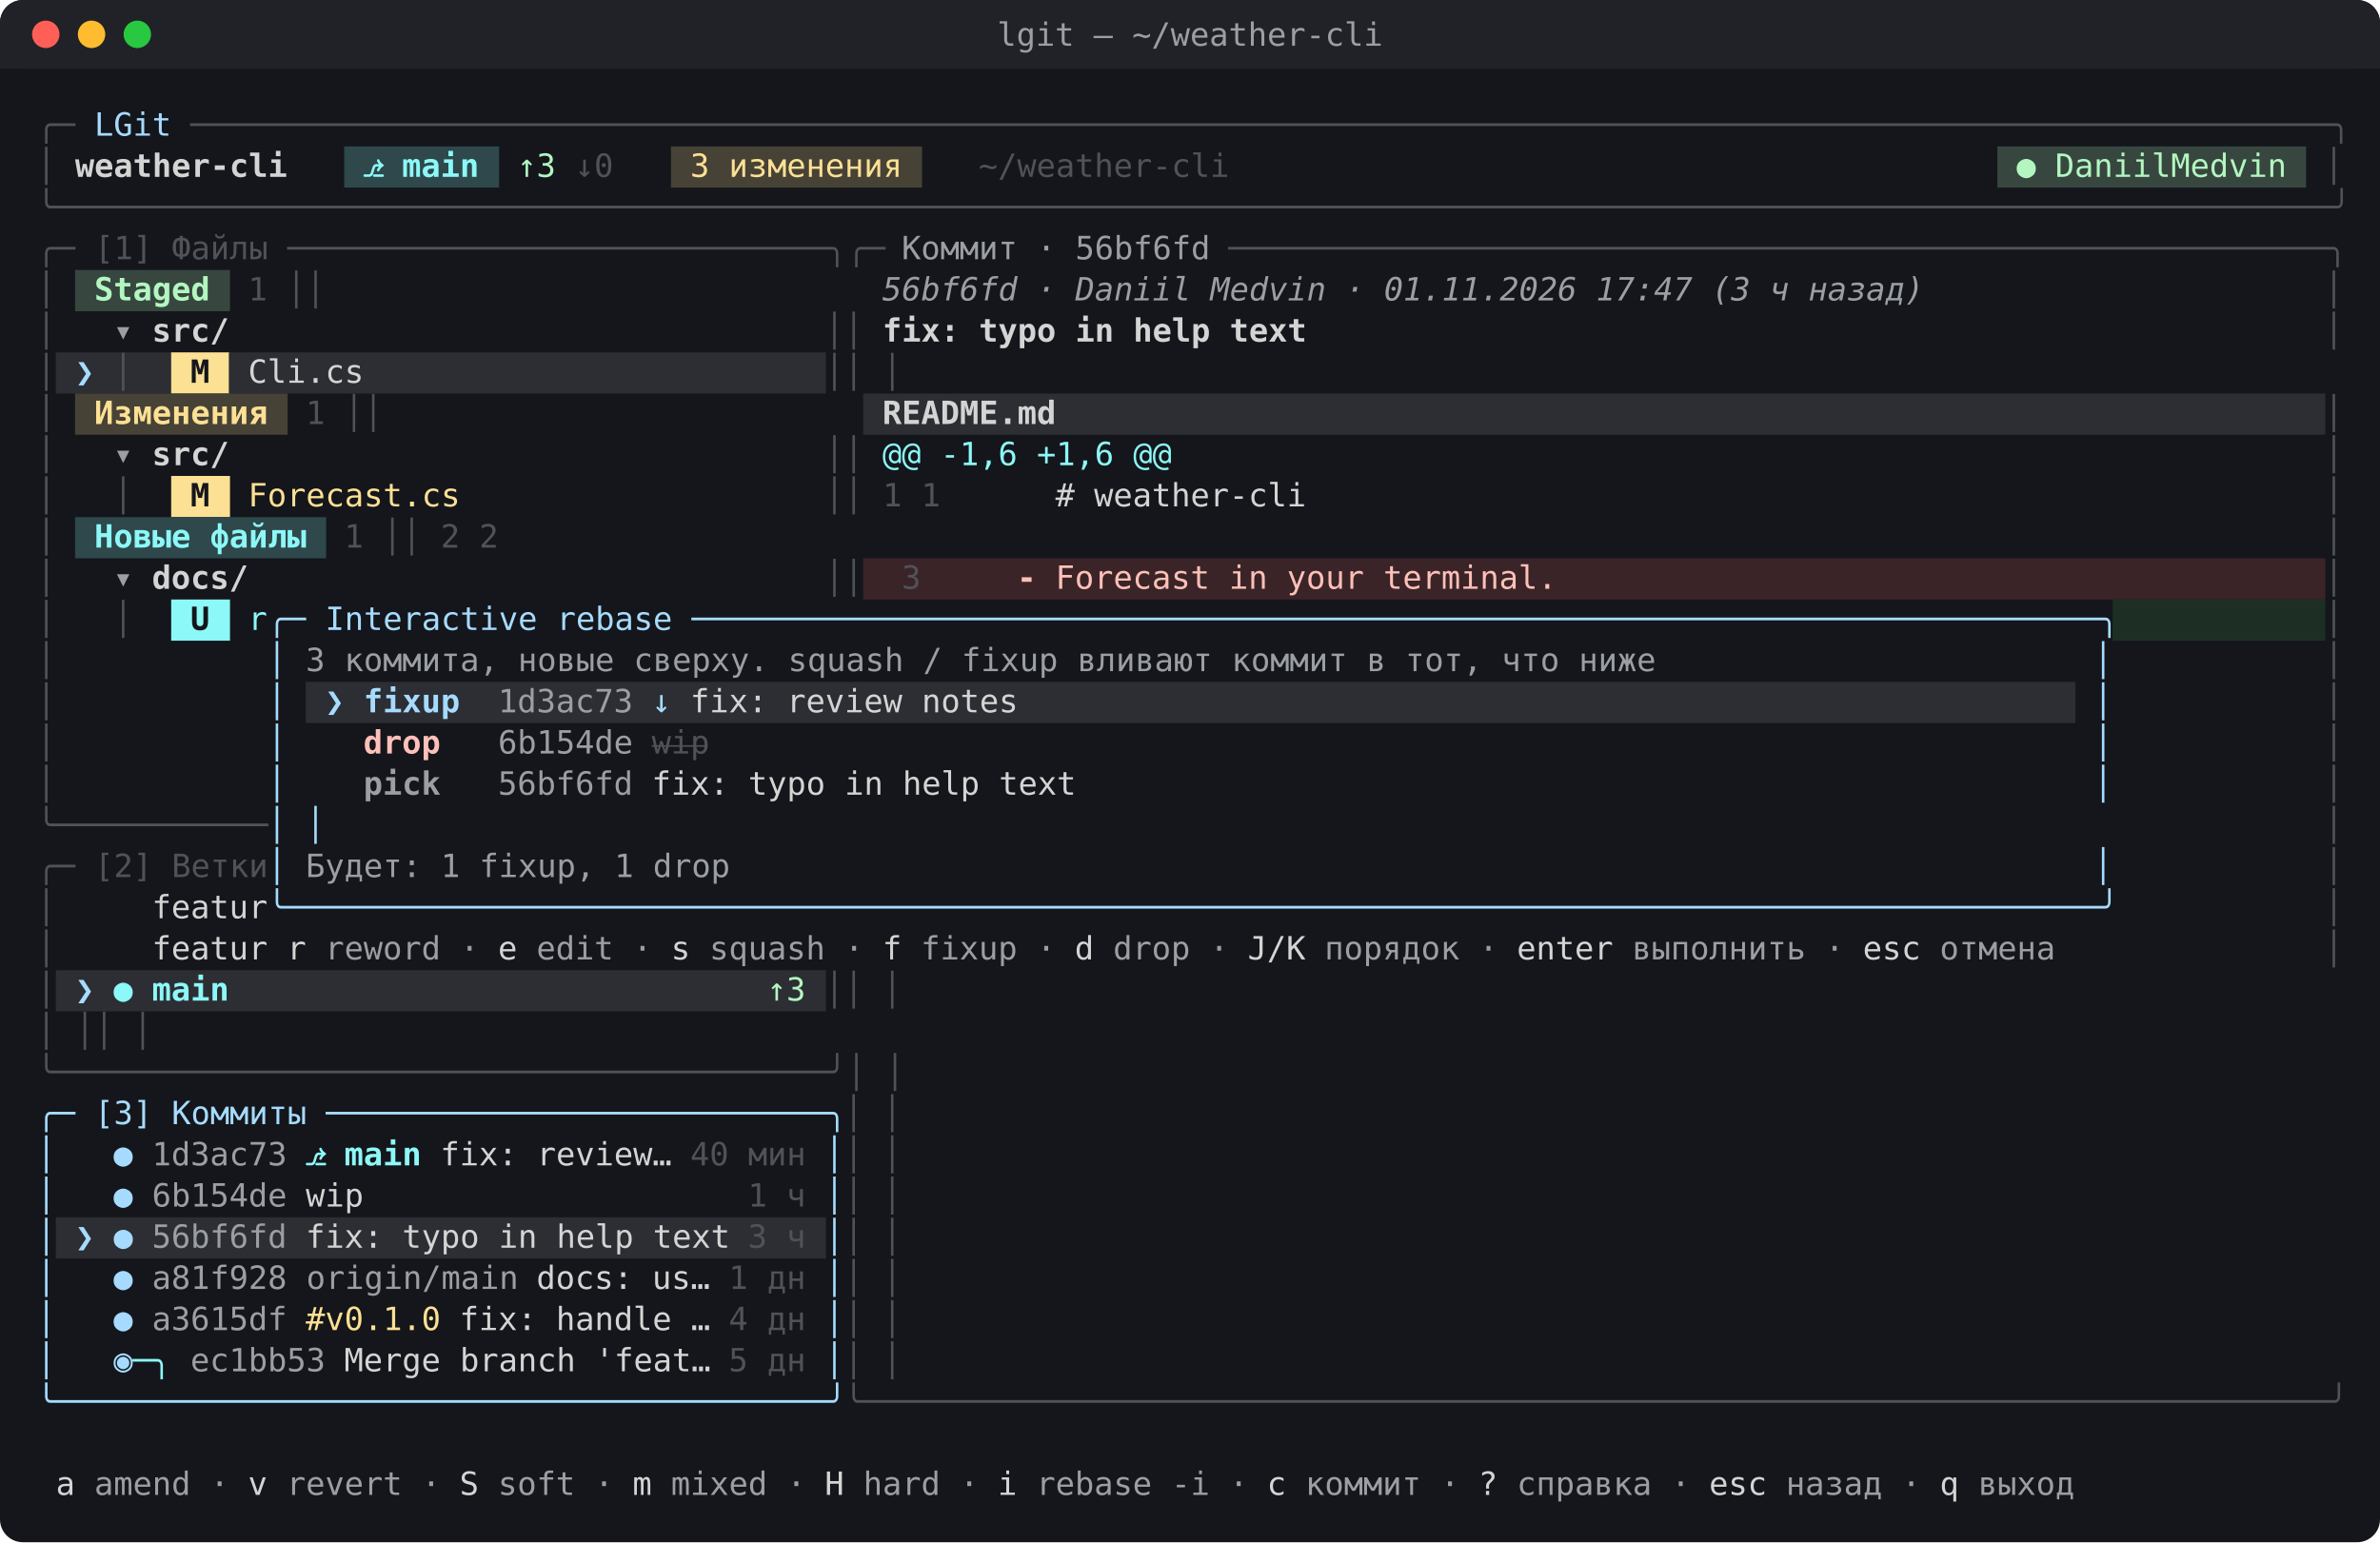
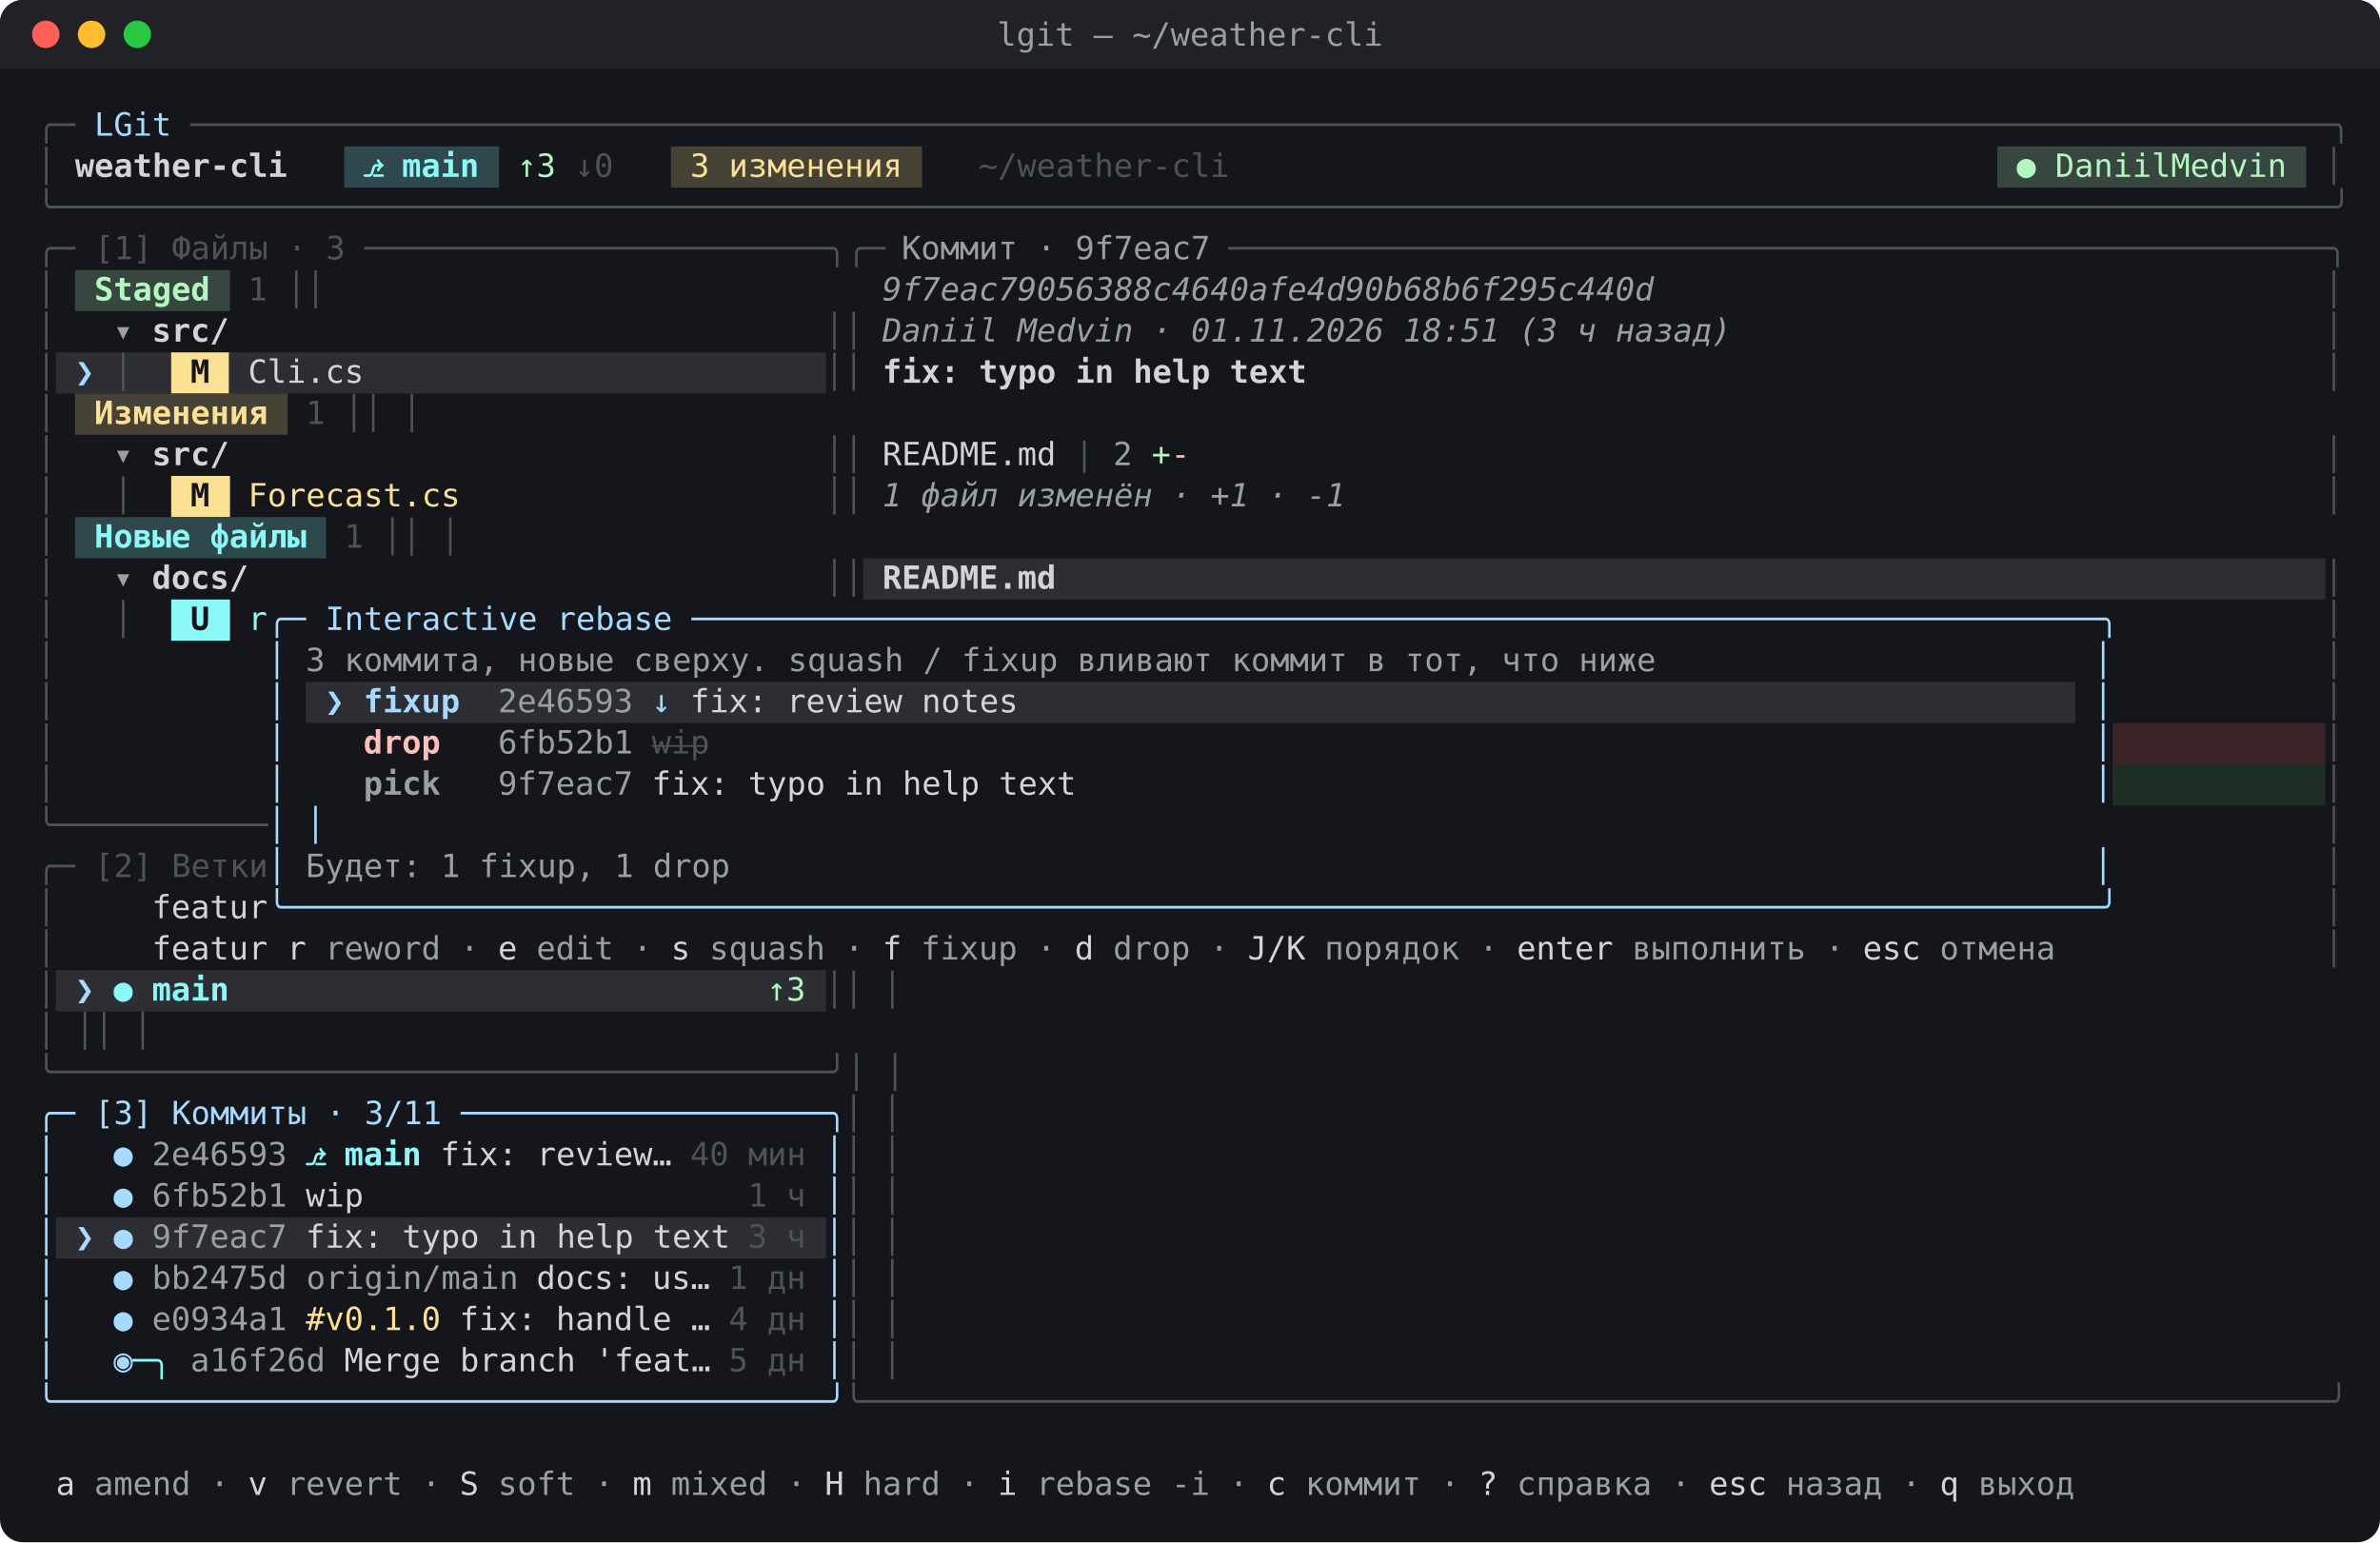
<svg xmlns="http://www.w3.org/2000/svg" width="1040" height="674" viewBox="0 0 1040 674">
  <style>text{font-family:"JetBrains Mono","Cascadia Mono","SF Mono",Menlo,Consolas,"DejaVu Sans Mono",monospace;font-size:14px;white-space:pre}</style>
  <rect width="100%" height="100%" rx="10" fill="#14161B" />
  <rect width="100%" height="30" rx="10" fill="#202227" />
  <rect y="20" width="100%" height="10" fill="#202227" />
  <circle cx="20" cy="15" r="6" fill="#FF5F57" />
  <circle cx="40" cy="15" r="6" fill="#FEBC2E" />
  <circle cx="60" cy="15" r="6" fill="#28C840" />
  <text x="520" y="20" fill="#9B9EA4" text-anchor="middle">lgit — ~/weather-cli</text>
  <text x="16.0" y="59.3" fill="#4F5258" textLength="16.8" lengthAdjust="spacingAndGlyphs">╭─</text>
  <text x="41.2" y="59.3" fill="#A6DBFF" textLength="33.6" lengthAdjust="spacingAndGlyphs">LGit</text>
  <text x="83.2" y="59.3" fill="#4F5258" textLength="940.8" lengthAdjust="spacingAndGlyphs">───────────────────────────────────────────────────────────────────────────────────────────────────────────────╮</text>
  <rect x="150.4" y="64" width="67.7" height="18" fill="#2E484B" />
  <rect x="293.2" y="64" width="109.7" height="18" fill="#474236" />
  <rect x="872.8" y="64" width="134.9" height="18" fill="#37473F" />
  <text x="16.0" y="77.3" fill="#4F5258" textLength="8.4" lengthAdjust="spacingAndGlyphs">│</text>
  <text x="32.8" y="77.3" fill="#D4D4D4" textLength="92.4" lengthAdjust="spacingAndGlyphs" font-weight="bold">weather-cli</text>
  <text x="158.8" y="77.3" fill="#8CF8F7" textLength="50.4" lengthAdjust="spacingAndGlyphs" font-weight="bold">⎇ main</text>
  <text x="226.0" y="77.3" fill="#B3F6C0" textLength="16.8" lengthAdjust="spacingAndGlyphs">↑3</text>
  <text x="251.2" y="77.3" fill="#4F5258" textLength="16.8" lengthAdjust="spacingAndGlyphs">↓0</text>
  <text x="301.6" y="77.3" fill="#FCE094" textLength="92.4" lengthAdjust="spacingAndGlyphs">3 изменения</text>
  <text x="427.6" y="77.3" fill="#4F5258" textLength="109.2" lengthAdjust="spacingAndGlyphs">~/weather-cli</text>
  <text x="881.2" y="77.3" fill="#B3F6C0" textLength="117.6" lengthAdjust="spacingAndGlyphs">● DaniilMedvin</text>
  <text x="1015.6" y="77.3" fill="#4F5258" textLength="8.4" lengthAdjust="spacingAndGlyphs">│</text>
  <text x="16.0" y="95.3" fill="#4F5258" textLength="1008.0" lengthAdjust="spacingAndGlyphs">╰──────────────────────────────────────────────────────────────────────────────────────────────────────────────────────╯</text>
-   <text x="16.0" y="113.3" fill="#4F5258" textLength="369.6" lengthAdjust="spacingAndGlyphs">╭─ [1] Файлы ────────────────────────────╮╭─</text>
-   <text x="394.0" y="113.3" fill="#9B9EA4" textLength="134.4" lengthAdjust="spacingAndGlyphs">Коммит · 56bf6fd</text>
+   <text x="16.0" y="113.3" fill="#4F5258" textLength="369.6" lengthAdjust="spacingAndGlyphs">╭─ [1] Файлы · 3 ────────────────────────╮╭─</text>
+   <text x="394.0" y="113.3" fill="#9B9EA4" textLength="134.4" lengthAdjust="spacingAndGlyphs">Коммит · 9f7eac7</text>
  <text x="536.8" y="113.3" fill="#4F5258" textLength="487.2" lengthAdjust="spacingAndGlyphs">─────────────────────────────────────────────────────────╮</text>
  <rect x="32.8" y="118" width="67.7" height="18" fill="#37473F" />
  <text x="16.0" y="131.3" fill="#4F5258" textLength="8.4" lengthAdjust="spacingAndGlyphs">│</text>
  <text x="41.2" y="131.3" fill="#B3F6C0" textLength="50.4" lengthAdjust="spacingAndGlyphs" font-weight="bold">Staged</text>
  <text x="108.4" y="131.3" fill="#4F5258" textLength="268.8" lengthAdjust="spacingAndGlyphs">1                             ││</text>
-   <text x="385.6" y="131.3" fill="#9B9EA4" textLength="453.6" lengthAdjust="spacingAndGlyphs" font-style="italic">56bf6fd · Daniil Medvin · 01.11.2026 17:47 (3 ч назад)</text>
+   <text x="385.6" y="131.3" fill="#9B9EA4" textLength="336.0" lengthAdjust="spacingAndGlyphs" font-style="italic">9f7eac79056388c4640afe4d90b68b6f295c440d</text>
  <text x="1015.6" y="131.3" fill="#4F5258" textLength="8.4" lengthAdjust="spacingAndGlyphs">│</text>
  <text x="16.0" y="149.3" fill="#4F5258" textLength="8.4" lengthAdjust="spacingAndGlyphs">│</text>
  <text x="49.6" y="149.3" fill="#9B9EA4" textLength="8.4" lengthAdjust="spacingAndGlyphs">▾</text>
  <text x="66.4" y="149.3" fill="#D4D4D4" textLength="33.6" lengthAdjust="spacingAndGlyphs" font-weight="bold">src/</text>
  <text x="360.4" y="149.3" fill="#4F5258" textLength="16.8" lengthAdjust="spacingAndGlyphs">││</text>
-   <text x="385.6" y="149.3" fill="#D4D4D4" textLength="184.8" lengthAdjust="spacingAndGlyphs" font-weight="bold">fix: typo in help text</text>
+   <text x="385.6" y="149.3" fill="#9B9EA4" textLength="369.6" lengthAdjust="spacingAndGlyphs" font-style="italic">Daniil Medvin · 01.11.2026 18:51 (3 ч назад)</text>
  <text x="1015.6" y="149.3" fill="#4F5258" textLength="8.4" lengthAdjust="spacingAndGlyphs">│</text>
  <rect x="24.4" y="154" width="50.9" height="18" fill="#2C2E33" />
  <rect x="74.8" y="154" width="25.7" height="18" fill="#FCE094" />
  <rect x="100.0" y="154" width="260.9" height="18" fill="#2C2E33" />
  <text x="16.0" y="167.3" fill="#4F5258" textLength="8.4" lengthAdjust="spacingAndGlyphs">│</text>
  <text x="32.8" y="167.3" fill="#A6DBFF" textLength="8.4" lengthAdjust="spacingAndGlyphs" font-weight="bold">❯</text>
  <text x="49.6" y="167.3" fill="#4F5258" textLength="8.4" lengthAdjust="spacingAndGlyphs">│</text>
  <text x="83.2" y="167.3" fill="#14161B" textLength="8.4" lengthAdjust="spacingAndGlyphs" font-weight="bold">M</text>
  <text x="108.4" y="167.3" fill="#D4D4D4" textLength="50.4" lengthAdjust="spacingAndGlyphs">Cli.cs</text>
-   <text x="360.4" y="167.3" fill="#4F5258" textLength="663.6" lengthAdjust="spacingAndGlyphs">││                                                                            │</text>
+   <text x="360.4" y="167.3" fill="#4F5258" textLength="16.8" lengthAdjust="spacingAndGlyphs">││</text>
+   <text x="385.6" y="167.3" fill="#D4D4D4" textLength="184.8" lengthAdjust="spacingAndGlyphs" font-weight="bold">fix: typo in help text</text>
+   <text x="1015.6" y="167.3" fill="#4F5258" textLength="8.4" lengthAdjust="spacingAndGlyphs">│</text>
  <rect x="32.8" y="172" width="92.9" height="18" fill="#474236" />
-   <rect x="377.2" y="172" width="638.9" height="18" fill="#2C2E33" />
  <text x="16.0" y="185.3" fill="#4F5258" textLength="8.4" lengthAdjust="spacingAndGlyphs">│</text>
  <text x="41.2" y="185.3" fill="#FCE094" textLength="75.6" lengthAdjust="spacingAndGlyphs" font-weight="bold">Изменения</text>
-   <text x="133.6" y="185.3" fill="#4F5258" textLength="243.6" lengthAdjust="spacingAndGlyphs">1                          ││</text>
-   <text x="385.6" y="185.3" fill="#D4D4D4" textLength="75.6" lengthAdjust="spacingAndGlyphs" font-weight="bold">README.md</text>
-   <text x="1015.6" y="185.3" fill="#4F5258" textLength="8.4" lengthAdjust="spacingAndGlyphs">│</text>
+   <text x="133.6" y="185.3" fill="#4F5258" textLength="890.4" lengthAdjust="spacingAndGlyphs">1                          ││                                                                            │</text>
  <text x="16.0" y="203.3" fill="#4F5258" textLength="8.4" lengthAdjust="spacingAndGlyphs">│</text>
  <text x="49.6" y="203.3" fill="#9B9EA4" textLength="8.4" lengthAdjust="spacingAndGlyphs">▾</text>
  <text x="66.4" y="203.3" fill="#D4D4D4" textLength="33.6" lengthAdjust="spacingAndGlyphs" font-weight="bold">src/</text>
  <text x="360.4" y="203.3" fill="#4F5258" textLength="16.8" lengthAdjust="spacingAndGlyphs">││</text>
-   <text x="385.6" y="203.3" fill="#8CF8F7" textLength="126.0" lengthAdjust="spacingAndGlyphs">@@ -1,6 +1,6 @@</text>
+   <text x="385.6" y="203.3" fill="#D4D4D4" textLength="75.6" lengthAdjust="spacingAndGlyphs">README.md</text>
+   <text x="469.6" y="203.3" fill="#4F5258" textLength="8.4" lengthAdjust="spacingAndGlyphs">|</text>
+   <text x="486.4" y="203.3" fill="#9B9EA4" textLength="8.4" lengthAdjust="spacingAndGlyphs">2</text>
+   <text x="503.2" y="203.3" fill="#B3F6C0" textLength="8.4" lengthAdjust="spacingAndGlyphs">+</text>
+   <text x="511.6" y="203.3" fill="#FFC0B9" textLength="8.4" lengthAdjust="spacingAndGlyphs">-</text>
  <text x="1015.6" y="203.3" fill="#4F5258" textLength="8.4" lengthAdjust="spacingAndGlyphs">│</text>
  <rect x="74.8" y="208" width="25.7" height="18" fill="#FCE094" />
  <text x="16.0" y="221.3" fill="#4F5258" textLength="8.4" lengthAdjust="spacingAndGlyphs">│</text>
  <text x="49.6" y="221.3" fill="#4F5258" textLength="8.4" lengthAdjust="spacingAndGlyphs">│</text>
  <text x="83.2" y="221.3" fill="#14161B" textLength="8.4" lengthAdjust="spacingAndGlyphs" font-weight="bold">M</text>
  <text x="108.4" y="221.3" fill="#FCE094" textLength="92.4" lengthAdjust="spacingAndGlyphs">Forecast.cs</text>
-   <text x="360.4" y="221.3" fill="#4F5258" textLength="75.6" lengthAdjust="spacingAndGlyphs">││  1   1</text>
-   <text x="461.2" y="221.3" fill="#D4D4D4" textLength="109.2" lengthAdjust="spacingAndGlyphs"># weather-cli</text>
+   <text x="360.4" y="221.3" fill="#4F5258" textLength="16.8" lengthAdjust="spacingAndGlyphs">││</text>
+   <text x="385.6" y="221.3" fill="#9B9EA4" textLength="201.6" lengthAdjust="spacingAndGlyphs" font-style="italic">1 файл изменён · +1 · -1</text>
  <text x="1015.6" y="221.3" fill="#4F5258" textLength="8.4" lengthAdjust="spacingAndGlyphs">│</text>
  <rect x="32.8" y="226" width="109.7" height="18" fill="#2E484B" />
  <text x="16.0" y="239.3" fill="#4F5258" textLength="8.4" lengthAdjust="spacingAndGlyphs">│</text>
  <text x="41.2" y="239.3" fill="#8CF8F7" textLength="92.4" lengthAdjust="spacingAndGlyphs" font-weight="bold">Новые файлы</text>
-   <text x="150.4" y="239.3" fill="#4F5258" textLength="285.6" lengthAdjust="spacingAndGlyphs">1                        ││  2   2</text>
-   <text x="1015.6" y="239.3" fill="#4F5258" textLength="8.4" lengthAdjust="spacingAndGlyphs">│</text>
-   <rect x="377.2" y="244" width="638.9" height="18" fill="#3A2427" />
+   <text x="150.4" y="239.3" fill="#4F5258" textLength="873.6" lengthAdjust="spacingAndGlyphs">1                        ││                                                                            │</text>
+   <rect x="377.2" y="244" width="638.9" height="18" fill="#2C2E33" />
  <text x="16.0" y="257.3" fill="#4F5258" textLength="8.4" lengthAdjust="spacingAndGlyphs">│</text>
  <text x="49.6" y="257.3" fill="#9B9EA4" textLength="8.4" lengthAdjust="spacingAndGlyphs">▾</text>
  <text x="66.4" y="257.3" fill="#D4D4D4" textLength="42.0" lengthAdjust="spacingAndGlyphs" font-weight="bold">docs/</text>
  <text x="360.4" y="257.3" fill="#4F5258" textLength="16.8" lengthAdjust="spacingAndGlyphs">││</text>
-   <text x="394.0" y="257.3" fill="#4F5258" textLength="8.4" lengthAdjust="spacingAndGlyphs">3</text>
-   <text x="444.4" y="257.3" fill="#FFC0B9" textLength="8.4" lengthAdjust="spacingAndGlyphs" font-weight="bold">-</text>
-   <text x="461.2" y="257.3" fill="#FFC0B9" textLength="218.4" lengthAdjust="spacingAndGlyphs">Forecast in your terminal.</text>
+   <text x="385.6" y="257.3" fill="#D4D4D4" textLength="75.6" lengthAdjust="spacingAndGlyphs" font-weight="bold">README.md</text>
  <text x="1015.6" y="257.3" fill="#4F5258" textLength="8.4" lengthAdjust="spacingAndGlyphs">│</text>
  <rect x="74.8" y="262" width="25.7" height="18" fill="#8CF8F7" />
-   <rect x="923.2" y="262" width="92.9" height="18" fill="#1D2F25" />
  <text x="16.0" y="275.3" fill="#4F5258" textLength="8.4" lengthAdjust="spacingAndGlyphs">│</text>
  <text x="49.6" y="275.3" fill="#4F5258" textLength="8.4" lengthAdjust="spacingAndGlyphs">│</text>
  <text x="83.2" y="275.3" fill="#14161B" textLength="8.4" lengthAdjust="spacingAndGlyphs" font-weight="bold">U</text>
  <text x="108.4" y="275.3" fill="#8CF8F7" textLength="8.4" lengthAdjust="spacingAndGlyphs">r</text>
  <text x="116.8" y="275.3" fill="#A6DBFF" textLength="806.4" lengthAdjust="spacingAndGlyphs">╭─ Interactive rebase ─────────────────────────────────────────────────────────────────────────╮</text>
  <text x="1015.6" y="275.3" fill="#4F5258" textLength="8.4" lengthAdjust="spacingAndGlyphs">│</text>
  <text x="16.0" y="293.3" fill="#4F5258" textLength="8.4" lengthAdjust="spacingAndGlyphs">│</text>
  <text x="116.8" y="293.3" fill="#A6DBFF" textLength="8.4" lengthAdjust="spacingAndGlyphs">│</text>
  <text x="133.6" y="293.3" fill="#9B9EA4" textLength="588.0" lengthAdjust="spacingAndGlyphs">3 коммита, новые сверху. squash / fixup вливают коммит в тот, что ниже</text>
  <text x="914.8" y="293.3" fill="#A6DBFF" textLength="8.4" lengthAdjust="spacingAndGlyphs">│</text>
  <text x="1015.6" y="293.3" fill="#4F5258" textLength="8.4" lengthAdjust="spacingAndGlyphs">│</text>
  <rect x="133.6" y="298" width="773.3" height="18" fill="#2C2E33" />
  <text x="16.0" y="311.3" fill="#4F5258" textLength="8.4" lengthAdjust="spacingAndGlyphs">│</text>
  <text x="116.8" y="311.3" fill="#A6DBFF" textLength="8.4" lengthAdjust="spacingAndGlyphs">│</text>
  <text x="142.0" y="311.3" fill="#A6DBFF" textLength="58.8" lengthAdjust="spacingAndGlyphs" font-weight="bold">❯ fixup</text>
-   <text x="217.6" y="311.3" fill="#9B9EA4" textLength="58.8" lengthAdjust="spacingAndGlyphs">1d3ac73</text>
+   <text x="217.6" y="311.3" fill="#9B9EA4" textLength="58.8" lengthAdjust="spacingAndGlyphs">2e46593</text>
  <text x="284.8" y="311.3" fill="#A6DBFF" textLength="8.4" lengthAdjust="spacingAndGlyphs">↓</text>
  <text x="301.6" y="311.3" fill="#D4D4D4" textLength="142.8" lengthAdjust="spacingAndGlyphs">fix: review notes</text>
  <text x="914.8" y="311.3" fill="#A6DBFF" textLength="8.4" lengthAdjust="spacingAndGlyphs">│</text>
  <text x="1015.6" y="311.3" fill="#4F5258" textLength="8.4" lengthAdjust="spacingAndGlyphs">│</text>
+   <rect x="923.2" y="316" width="92.9" height="18" fill="#3A2427" />
  <text x="16.0" y="329.3" fill="#4F5258" textLength="8.4" lengthAdjust="spacingAndGlyphs">│</text>
  <text x="116.8" y="329.3" fill="#A6DBFF" textLength="8.4" lengthAdjust="spacingAndGlyphs">│</text>
  <text x="158.8" y="329.3" fill="#FFC0B9" textLength="33.6" lengthAdjust="spacingAndGlyphs" font-weight="bold">drop</text>
-   <text x="217.6" y="329.3" fill="#9B9EA4" textLength="58.8" lengthAdjust="spacingAndGlyphs">6b154de</text>
+   <text x="217.6" y="329.3" fill="#9B9EA4" textLength="58.8" lengthAdjust="spacingAndGlyphs">6fb52b1</text>
  <text x="284.8" y="329.3" fill="#4F5258" textLength="25.2" lengthAdjust="spacingAndGlyphs" text-decoration="line-through">wip</text>
  <text x="914.8" y="329.3" fill="#A6DBFF" textLength="8.4" lengthAdjust="spacingAndGlyphs">│</text>
  <text x="1015.6" y="329.3" fill="#4F5258" textLength="8.4" lengthAdjust="spacingAndGlyphs">│</text>
+   <rect x="923.2" y="334" width="92.9" height="18" fill="#1D2F25" />
  <text x="16.0" y="347.3" fill="#4F5258" textLength="8.4" lengthAdjust="spacingAndGlyphs">│</text>
  <text x="116.8" y="347.3" fill="#A6DBFF" textLength="8.4" lengthAdjust="spacingAndGlyphs">│</text>
  <text x="158.8" y="347.3" fill="#9B9EA4" textLength="33.6" lengthAdjust="spacingAndGlyphs" font-weight="bold">pick</text>
-   <text x="217.6" y="347.3" fill="#9B9EA4" textLength="58.8" lengthAdjust="spacingAndGlyphs">56bf6fd</text>
+   <text x="217.6" y="347.3" fill="#9B9EA4" textLength="58.8" lengthAdjust="spacingAndGlyphs">9f7eac7</text>
  <text x="284.8" y="347.3" fill="#D4D4D4" textLength="184.8" lengthAdjust="spacingAndGlyphs">fix: typo in help text</text>
  <text x="914.8" y="347.3" fill="#A6DBFF" textLength="8.4" lengthAdjust="spacingAndGlyphs">│</text>
  <text x="1015.6" y="347.3" fill="#4F5258" textLength="8.4" lengthAdjust="spacingAndGlyphs">│</text>
  <text x="16.0" y="365.3" fill="#4F5258" textLength="100.8" lengthAdjust="spacingAndGlyphs">╰───────────</text>
  <text x="116.8" y="365.3" fill="#A6DBFF" textLength="806.4" lengthAdjust="spacingAndGlyphs">│                                                                                              │</text>
  <text x="1015.6" y="365.3" fill="#4F5258" textLength="8.4" lengthAdjust="spacingAndGlyphs">│</text>
  <text x="16.0" y="383.3" fill="#4F5258" textLength="100.8" lengthAdjust="spacingAndGlyphs">╭─ [2] Ветки</text>
  <text x="116.8" y="383.3" fill="#A6DBFF" textLength="8.4" lengthAdjust="spacingAndGlyphs">│</text>
  <text x="133.6" y="383.3" fill="#9B9EA4" textLength="184.8" lengthAdjust="spacingAndGlyphs">Будет: 1 fixup, 1 drop</text>
  <text x="914.8" y="383.3" fill="#A6DBFF" textLength="8.4" lengthAdjust="spacingAndGlyphs">│</text>
  <text x="1015.6" y="383.3" fill="#4F5258" textLength="8.4" lengthAdjust="spacingAndGlyphs">│</text>
  <text x="16.0" y="401.3" fill="#4F5258" textLength="8.4" lengthAdjust="spacingAndGlyphs">│</text>
  <text x="66.4" y="401.3" fill="#D4D4D4" textLength="50.4" lengthAdjust="spacingAndGlyphs">featur</text>
  <text x="116.8" y="401.3" fill="#A6DBFF" textLength="806.4" lengthAdjust="spacingAndGlyphs">╰──────────────────────────────────────────────────────────────────────────────────────────────╯</text>
  <text x="1015.6" y="401.3" fill="#4F5258" textLength="8.4" lengthAdjust="spacingAndGlyphs">│</text>
  <text x="16.0" y="419.3" fill="#4F5258" textLength="8.4" lengthAdjust="spacingAndGlyphs">│</text>
  <text x="66.4" y="419.3" fill="#D4D4D4" textLength="67.2" lengthAdjust="spacingAndGlyphs">featur r</text>
  <text x="142.0" y="419.3" fill="#9B9EA4" textLength="67.2" lengthAdjust="spacingAndGlyphs">reword ·</text>
  <text x="217.6" y="419.3" fill="#D4D4D4" textLength="8.4" lengthAdjust="spacingAndGlyphs">e</text>
  <text x="234.4" y="419.3" fill="#9B9EA4" textLength="50.4" lengthAdjust="spacingAndGlyphs">edit ·</text>
  <text x="293.2" y="419.3" fill="#D4D4D4" textLength="8.4" lengthAdjust="spacingAndGlyphs">s</text>
  <text x="310.0" y="419.3" fill="#9B9EA4" textLength="67.2" lengthAdjust="spacingAndGlyphs">squash ·</text>
  <text x="385.6" y="419.3" fill="#D4D4D4" textLength="8.4" lengthAdjust="spacingAndGlyphs">f</text>
  <text x="402.4" y="419.3" fill="#9B9EA4" textLength="58.8" lengthAdjust="spacingAndGlyphs">fixup ·</text>
  <text x="469.6" y="419.3" fill="#D4D4D4" textLength="8.4" lengthAdjust="spacingAndGlyphs">d</text>
  <text x="486.4" y="419.3" fill="#9B9EA4" textLength="50.4" lengthAdjust="spacingAndGlyphs">drop ·</text>
  <text x="545.2" y="419.3" fill="#D4D4D4" textLength="25.2" lengthAdjust="spacingAndGlyphs">J/K</text>
  <text x="578.8" y="419.3" fill="#9B9EA4" textLength="75.6" lengthAdjust="spacingAndGlyphs">порядок ·</text>
  <text x="662.8" y="419.3" fill="#D4D4D4" textLength="42.0" lengthAdjust="spacingAndGlyphs">enter</text>
  <text x="713.2" y="419.3" fill="#9B9EA4" textLength="92.4" lengthAdjust="spacingAndGlyphs">выполнить ·</text>
  <text x="814.0" y="419.3" fill="#D4D4D4" textLength="25.2" lengthAdjust="spacingAndGlyphs">esc</text>
  <text x="847.6" y="419.3" fill="#9B9EA4" textLength="50.4" lengthAdjust="spacingAndGlyphs">отмена</text>
  <text x="1015.6" y="419.3" fill="#4F5258" textLength="8.4" lengthAdjust="spacingAndGlyphs">│</text>
  <rect x="24.4" y="424" width="336.5" height="18" fill="#2C2E33" />
  <text x="16.0" y="437.3" fill="#4F5258" textLength="8.4" lengthAdjust="spacingAndGlyphs">│</text>
  <text x="32.8" y="437.3" fill="#A6DBFF" textLength="8.4" lengthAdjust="spacingAndGlyphs" font-weight="bold">❯</text>
  <text x="49.6" y="437.3" fill="#8CF8F7" textLength="8.4" lengthAdjust="spacingAndGlyphs">●</text>
  <text x="66.4" y="437.3" fill="#8CF8F7" textLength="33.6" lengthAdjust="spacingAndGlyphs" font-weight="bold">main</text>
  <text x="335.2" y="437.3" fill="#B3F6C0" textLength="16.8" lengthAdjust="spacingAndGlyphs">↑3</text>
  <text x="360.4" y="437.3" fill="#4F5258" textLength="663.6" lengthAdjust="spacingAndGlyphs">││                                                                            │</text>
  <text x="16.0" y="455.3" fill="#4F5258" textLength="1008.0" lengthAdjust="spacingAndGlyphs">│                                        ││                                                                            │</text>
  <text x="16.0" y="473.3" fill="#4F5258" textLength="1008.0" lengthAdjust="spacingAndGlyphs">╰────────────────────────────────────────╯│                                                                            │</text>
-   <text x="16.0" y="491.3" fill="#A6DBFF" textLength="352.8" lengthAdjust="spacingAndGlyphs">╭─ [3] Коммиты ──────────────────────────╮</text>
+   <text x="16.0" y="491.3" fill="#A6DBFF" textLength="352.8" lengthAdjust="spacingAndGlyphs">╭─ [3] Коммиты · 3/11 ───────────────────╮</text>
  <text x="368.8" y="491.3" fill="#4F5258" textLength="655.2" lengthAdjust="spacingAndGlyphs">│                                                                            │</text>
  <text x="16.0" y="509.3" fill="#A6DBFF" textLength="8.4" lengthAdjust="spacingAndGlyphs">│</text>
  <text x="49.6" y="509.3" fill="#A6DBFF" textLength="8.4" lengthAdjust="spacingAndGlyphs" font-weight="bold">●</text>
-   <text x="66.4" y="509.3" fill="#9B9EA4" textLength="58.8" lengthAdjust="spacingAndGlyphs">1d3ac73</text>
+   <text x="66.4" y="509.3" fill="#9B9EA4" textLength="58.8" lengthAdjust="spacingAndGlyphs">2e46593</text>
  <text x="133.6" y="509.3" fill="#8CF8F7" textLength="50.4" lengthAdjust="spacingAndGlyphs" font-weight="bold">⎇ main</text>
  <text x="192.4" y="509.3" fill="#D4D4D4" textLength="100.8" lengthAdjust="spacingAndGlyphs">fix: review…</text>
  <text x="301.6" y="509.3" fill="#4F5258" textLength="50.4" lengthAdjust="spacingAndGlyphs">40 мин</text>
  <text x="360.4" y="509.3" fill="#A6DBFF" textLength="8.4" lengthAdjust="spacingAndGlyphs">│</text>
  <text x="368.8" y="509.3" fill="#4F5258" textLength="655.2" lengthAdjust="spacingAndGlyphs">│                                                                            │</text>
  <text x="16.0" y="527.3" fill="#A6DBFF" textLength="8.4" lengthAdjust="spacingAndGlyphs">│</text>
  <text x="49.6" y="527.3" fill="#A6DBFF" textLength="8.4" lengthAdjust="spacingAndGlyphs" font-weight="bold">●</text>
-   <text x="66.4" y="527.3" fill="#9B9EA4" textLength="58.8" lengthAdjust="spacingAndGlyphs">6b154de</text>
+   <text x="66.4" y="527.3" fill="#9B9EA4" textLength="58.8" lengthAdjust="spacingAndGlyphs">6fb52b1</text>
  <text x="133.6" y="527.3" fill="#D4D4D4" textLength="25.2" lengthAdjust="spacingAndGlyphs">wip</text>
  <text x="326.8" y="527.3" fill="#4F5258" textLength="25.2" lengthAdjust="spacingAndGlyphs">1 ч</text>
  <text x="360.4" y="527.3" fill="#A6DBFF" textLength="8.4" lengthAdjust="spacingAndGlyphs">│</text>
  <text x="368.8" y="527.3" fill="#4F5258" textLength="655.2" lengthAdjust="spacingAndGlyphs">│                                                                            │</text>
  <rect x="24.4" y="532" width="336.5" height="18" fill="#2C2E33" />
  <text x="16.0" y="545.3" fill="#A6DBFF" textLength="8.4" lengthAdjust="spacingAndGlyphs">│</text>
  <text x="32.8" y="545.3" fill="#A6DBFF" textLength="25.2" lengthAdjust="spacingAndGlyphs" font-weight="bold">❯ ●</text>
-   <text x="66.4" y="545.3" fill="#9B9EA4" textLength="58.8" lengthAdjust="spacingAndGlyphs">56bf6fd</text>
+   <text x="66.4" y="545.3" fill="#9B9EA4" textLength="58.8" lengthAdjust="spacingAndGlyphs">9f7eac7</text>
  <text x="133.6" y="545.3" fill="#D4D4D4" textLength="184.8" lengthAdjust="spacingAndGlyphs">fix: typo in help text</text>
  <text x="326.8" y="545.3" fill="#4F5258" textLength="25.2" lengthAdjust="spacingAndGlyphs">3 ч</text>
  <text x="360.4" y="545.3" fill="#A6DBFF" textLength="8.4" lengthAdjust="spacingAndGlyphs">│</text>
  <text x="368.8" y="545.3" fill="#4F5258" textLength="655.2" lengthAdjust="spacingAndGlyphs">│                                                                            │</text>
  <text x="16.0" y="563.3" fill="#A6DBFF" textLength="8.4" lengthAdjust="spacingAndGlyphs">│</text>
  <text x="49.6" y="563.3" fill="#A6DBFF" textLength="8.4" lengthAdjust="spacingAndGlyphs" font-weight="bold">●</text>
-   <text x="66.4" y="563.3" fill="#9B9EA4" textLength="159.6" lengthAdjust="spacingAndGlyphs">a81f928 origin/main</text>
+   <text x="66.4" y="563.3" fill="#9B9EA4" textLength="159.6" lengthAdjust="spacingAndGlyphs">bb2475d origin/main</text>
  <text x="234.4" y="563.3" fill="#D4D4D4" textLength="75.6" lengthAdjust="spacingAndGlyphs">docs: us…</text>
  <text x="318.4" y="563.3" fill="#4F5258" textLength="33.6" lengthAdjust="spacingAndGlyphs">1 дн</text>
  <text x="360.4" y="563.3" fill="#A6DBFF" textLength="8.4" lengthAdjust="spacingAndGlyphs">│</text>
  <text x="368.8" y="563.3" fill="#4F5258" textLength="655.2" lengthAdjust="spacingAndGlyphs">│                                                                            │</text>
  <text x="16.0" y="581.3" fill="#A6DBFF" textLength="8.4" lengthAdjust="spacingAndGlyphs">│</text>
  <text x="49.6" y="581.3" fill="#A6DBFF" textLength="8.4" lengthAdjust="spacingAndGlyphs" font-weight="bold">●</text>
-   <text x="66.4" y="581.3" fill="#9B9EA4" textLength="58.8" lengthAdjust="spacingAndGlyphs">a3615df</text>
+   <text x="66.4" y="581.3" fill="#9B9EA4" textLength="58.8" lengthAdjust="spacingAndGlyphs">e0934a1</text>
  <text x="133.6" y="581.3" fill="#FCE094" textLength="58.8" lengthAdjust="spacingAndGlyphs">#v0.1.0</text>
  <text x="200.8" y="581.3" fill="#D4D4D4" textLength="109.2" lengthAdjust="spacingAndGlyphs">fix: handle …</text>
  <text x="318.4" y="581.3" fill="#4F5258" textLength="33.6" lengthAdjust="spacingAndGlyphs">4 дн</text>
  <text x="360.4" y="581.3" fill="#A6DBFF" textLength="8.4" lengthAdjust="spacingAndGlyphs">│</text>
  <text x="368.8" y="581.3" fill="#4F5258" textLength="655.2" lengthAdjust="spacingAndGlyphs">│                                                                            │</text>
  <text x="16.0" y="599.3" fill="#A6DBFF" textLength="8.4" lengthAdjust="spacingAndGlyphs">│</text>
  <text x="49.6" y="599.3" fill="#A6DBFF" textLength="8.4" lengthAdjust="spacingAndGlyphs" font-weight="bold">◉</text>
  <text x="58.0" y="599.3" fill="#8CF8F7" textLength="16.8" lengthAdjust="spacingAndGlyphs">─╮</text>
-   <text x="83.2" y="599.3" fill="#9B9EA4" textLength="58.8" lengthAdjust="spacingAndGlyphs">ec1bb53</text>
+   <text x="83.2" y="599.3" fill="#9B9EA4" textLength="58.8" lengthAdjust="spacingAndGlyphs">a16f26d</text>
  <text x="150.4" y="599.3" fill="#D4D4D4" textLength="159.6" lengthAdjust="spacingAndGlyphs">Merge branch 'feat…</text>
  <text x="318.4" y="599.3" fill="#4F5258" textLength="33.6" lengthAdjust="spacingAndGlyphs">5 дн</text>
  <text x="360.4" y="599.3" fill="#A6DBFF" textLength="8.4" lengthAdjust="spacingAndGlyphs">│</text>
  <text x="368.8" y="599.3" fill="#4F5258" textLength="655.2" lengthAdjust="spacingAndGlyphs">│                                                                            │</text>
  <text x="16.0" y="617.3" fill="#A6DBFF" textLength="352.8" lengthAdjust="spacingAndGlyphs">╰────────────────────────────────────────╯</text>
  <text x="368.8" y="617.3" fill="#4F5258" textLength="655.2" lengthAdjust="spacingAndGlyphs">╰────────────────────────────────────────────────────────────────────────────╯</text>
  <text x="24.4" y="653.3" fill="#D4D4D4" textLength="8.4" lengthAdjust="spacingAndGlyphs">a</text>
  <text x="41.2" y="653.3" fill="#9B9EA4" textLength="58.8" lengthAdjust="spacingAndGlyphs">amend ·</text>
  <text x="108.4" y="653.3" fill="#D4D4D4" textLength="8.4" lengthAdjust="spacingAndGlyphs">v</text>
  <text x="125.2" y="653.3" fill="#9B9EA4" textLength="67.2" lengthAdjust="spacingAndGlyphs">revert ·</text>
  <text x="200.8" y="653.3" fill="#D4D4D4" textLength="8.4" lengthAdjust="spacingAndGlyphs">S</text>
  <text x="217.6" y="653.3" fill="#9B9EA4" textLength="50.4" lengthAdjust="spacingAndGlyphs">soft ·</text>
  <text x="276.4" y="653.3" fill="#D4D4D4" textLength="8.4" lengthAdjust="spacingAndGlyphs">m</text>
  <text x="293.2" y="653.3" fill="#9B9EA4" textLength="58.8" lengthAdjust="spacingAndGlyphs">mixed ·</text>
  <text x="360.4" y="653.3" fill="#D4D4D4" textLength="8.4" lengthAdjust="spacingAndGlyphs">H</text>
  <text x="377.2" y="653.3" fill="#9B9EA4" textLength="50.4" lengthAdjust="spacingAndGlyphs">hard ·</text>
  <text x="436.0" y="653.3" fill="#D4D4D4" textLength="8.4" lengthAdjust="spacingAndGlyphs">i</text>
  <text x="452.8" y="653.3" fill="#9B9EA4" textLength="92.4" lengthAdjust="spacingAndGlyphs">rebase -i ·</text>
  <text x="553.6" y="653.3" fill="#D4D4D4" textLength="8.4" lengthAdjust="spacingAndGlyphs">c</text>
  <text x="570.4" y="653.3" fill="#9B9EA4" textLength="67.2" lengthAdjust="spacingAndGlyphs">коммит ·</text>
  <text x="646.0" y="653.3" fill="#D4D4D4" textLength="8.4" lengthAdjust="spacingAndGlyphs">?</text>
  <text x="662.8" y="653.3" fill="#9B9EA4" textLength="75.6" lengthAdjust="spacingAndGlyphs">справка ·</text>
  <text x="746.8" y="653.3" fill="#D4D4D4" textLength="25.2" lengthAdjust="spacingAndGlyphs">esc</text>
  <text x="780.4" y="653.3" fill="#9B9EA4" textLength="58.8" lengthAdjust="spacingAndGlyphs">назад ·</text>
  <text x="847.6" y="653.3" fill="#D4D4D4" textLength="8.4" lengthAdjust="spacingAndGlyphs">q</text>
  <text x="864.4" y="653.3" fill="#9B9EA4" textLength="42.0" lengthAdjust="spacingAndGlyphs">выход</text>
</svg>
